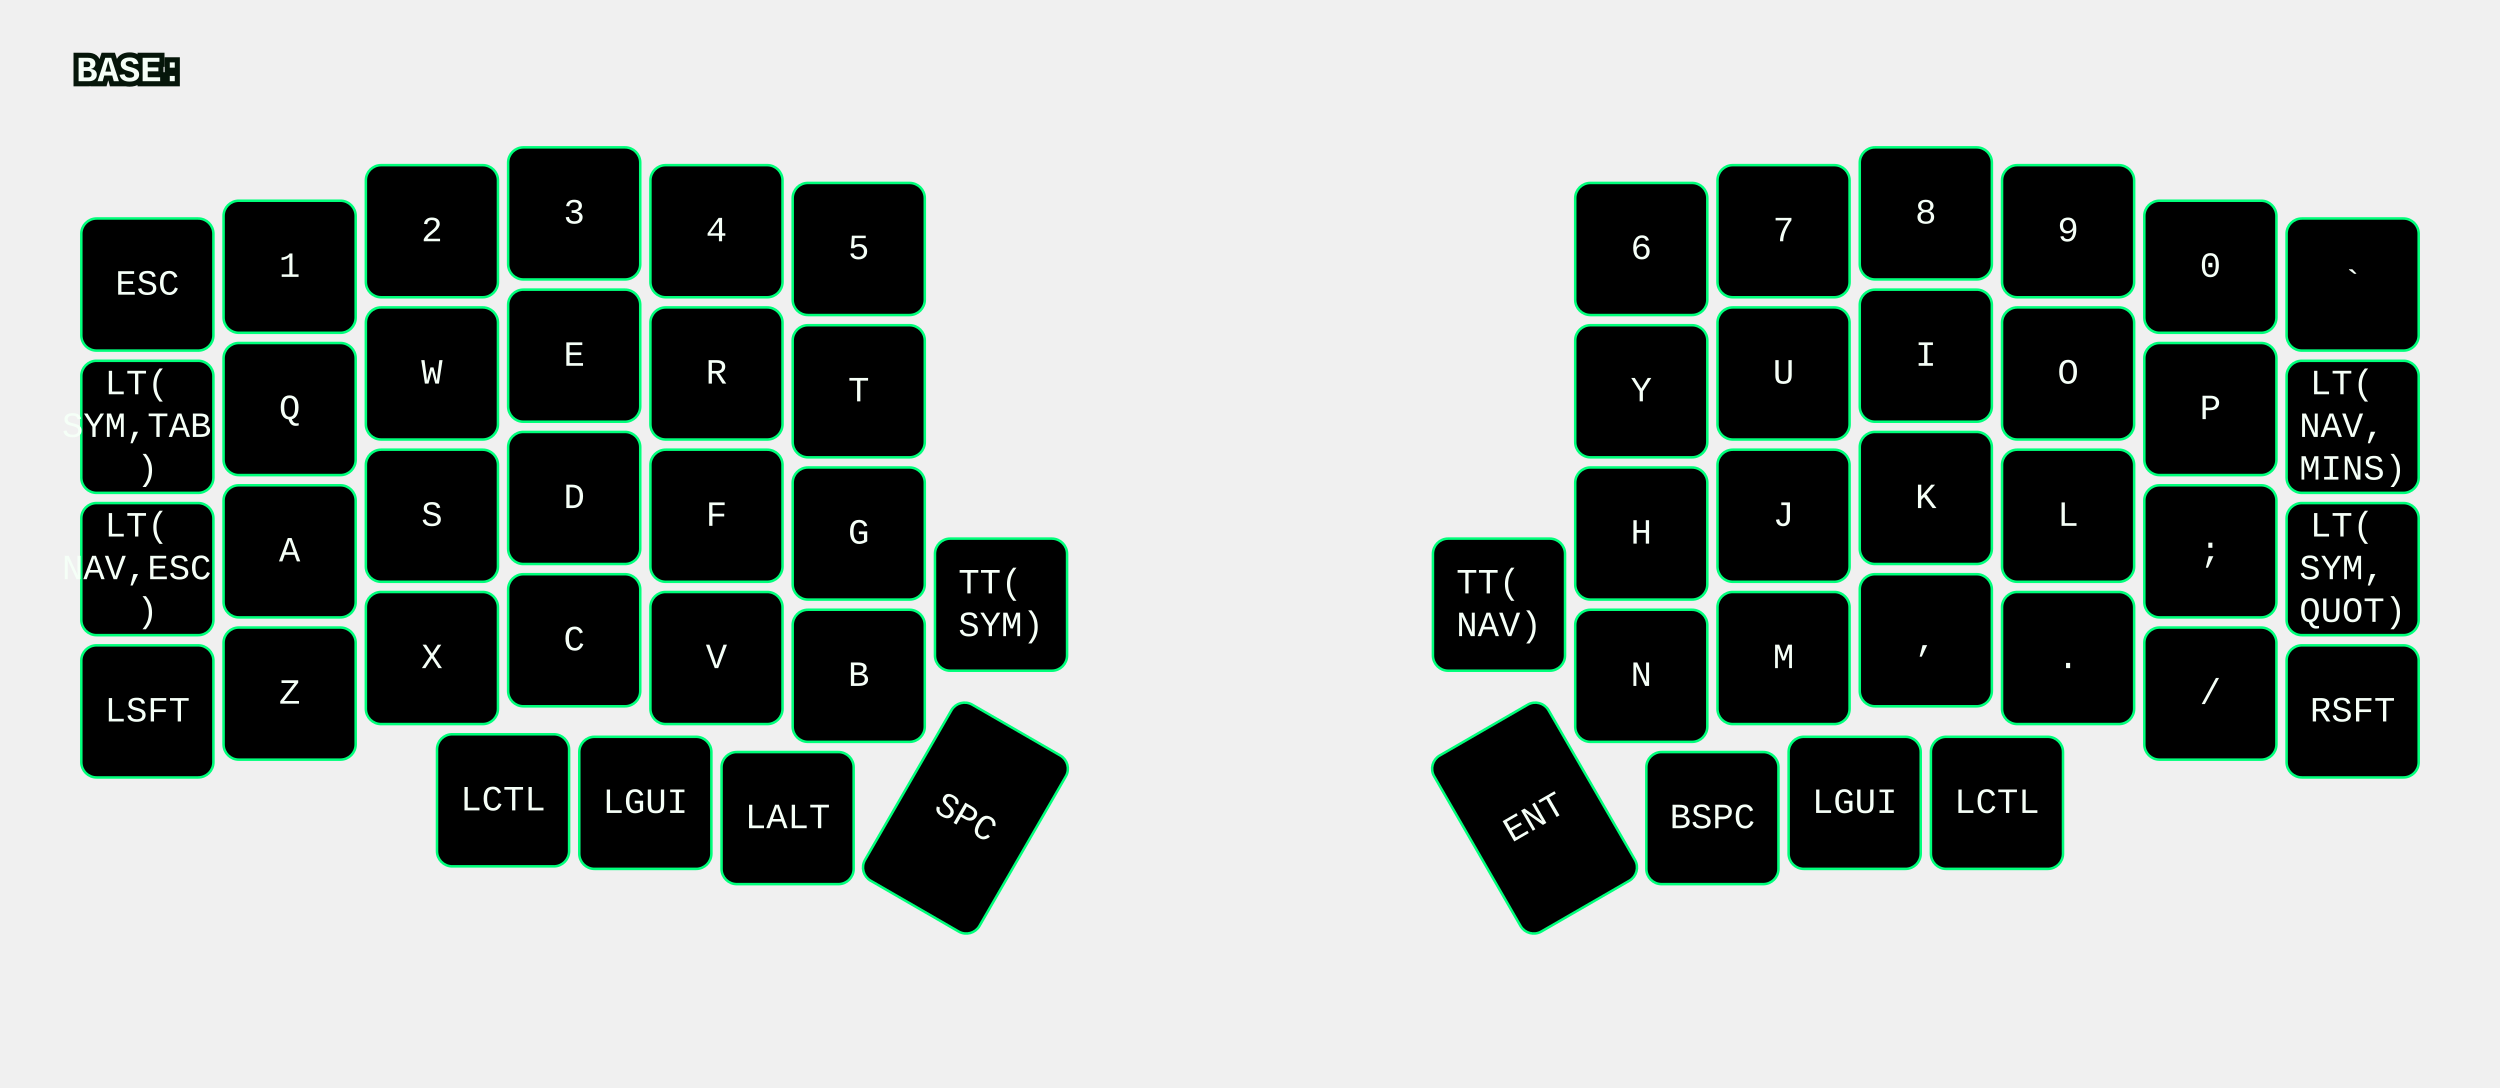
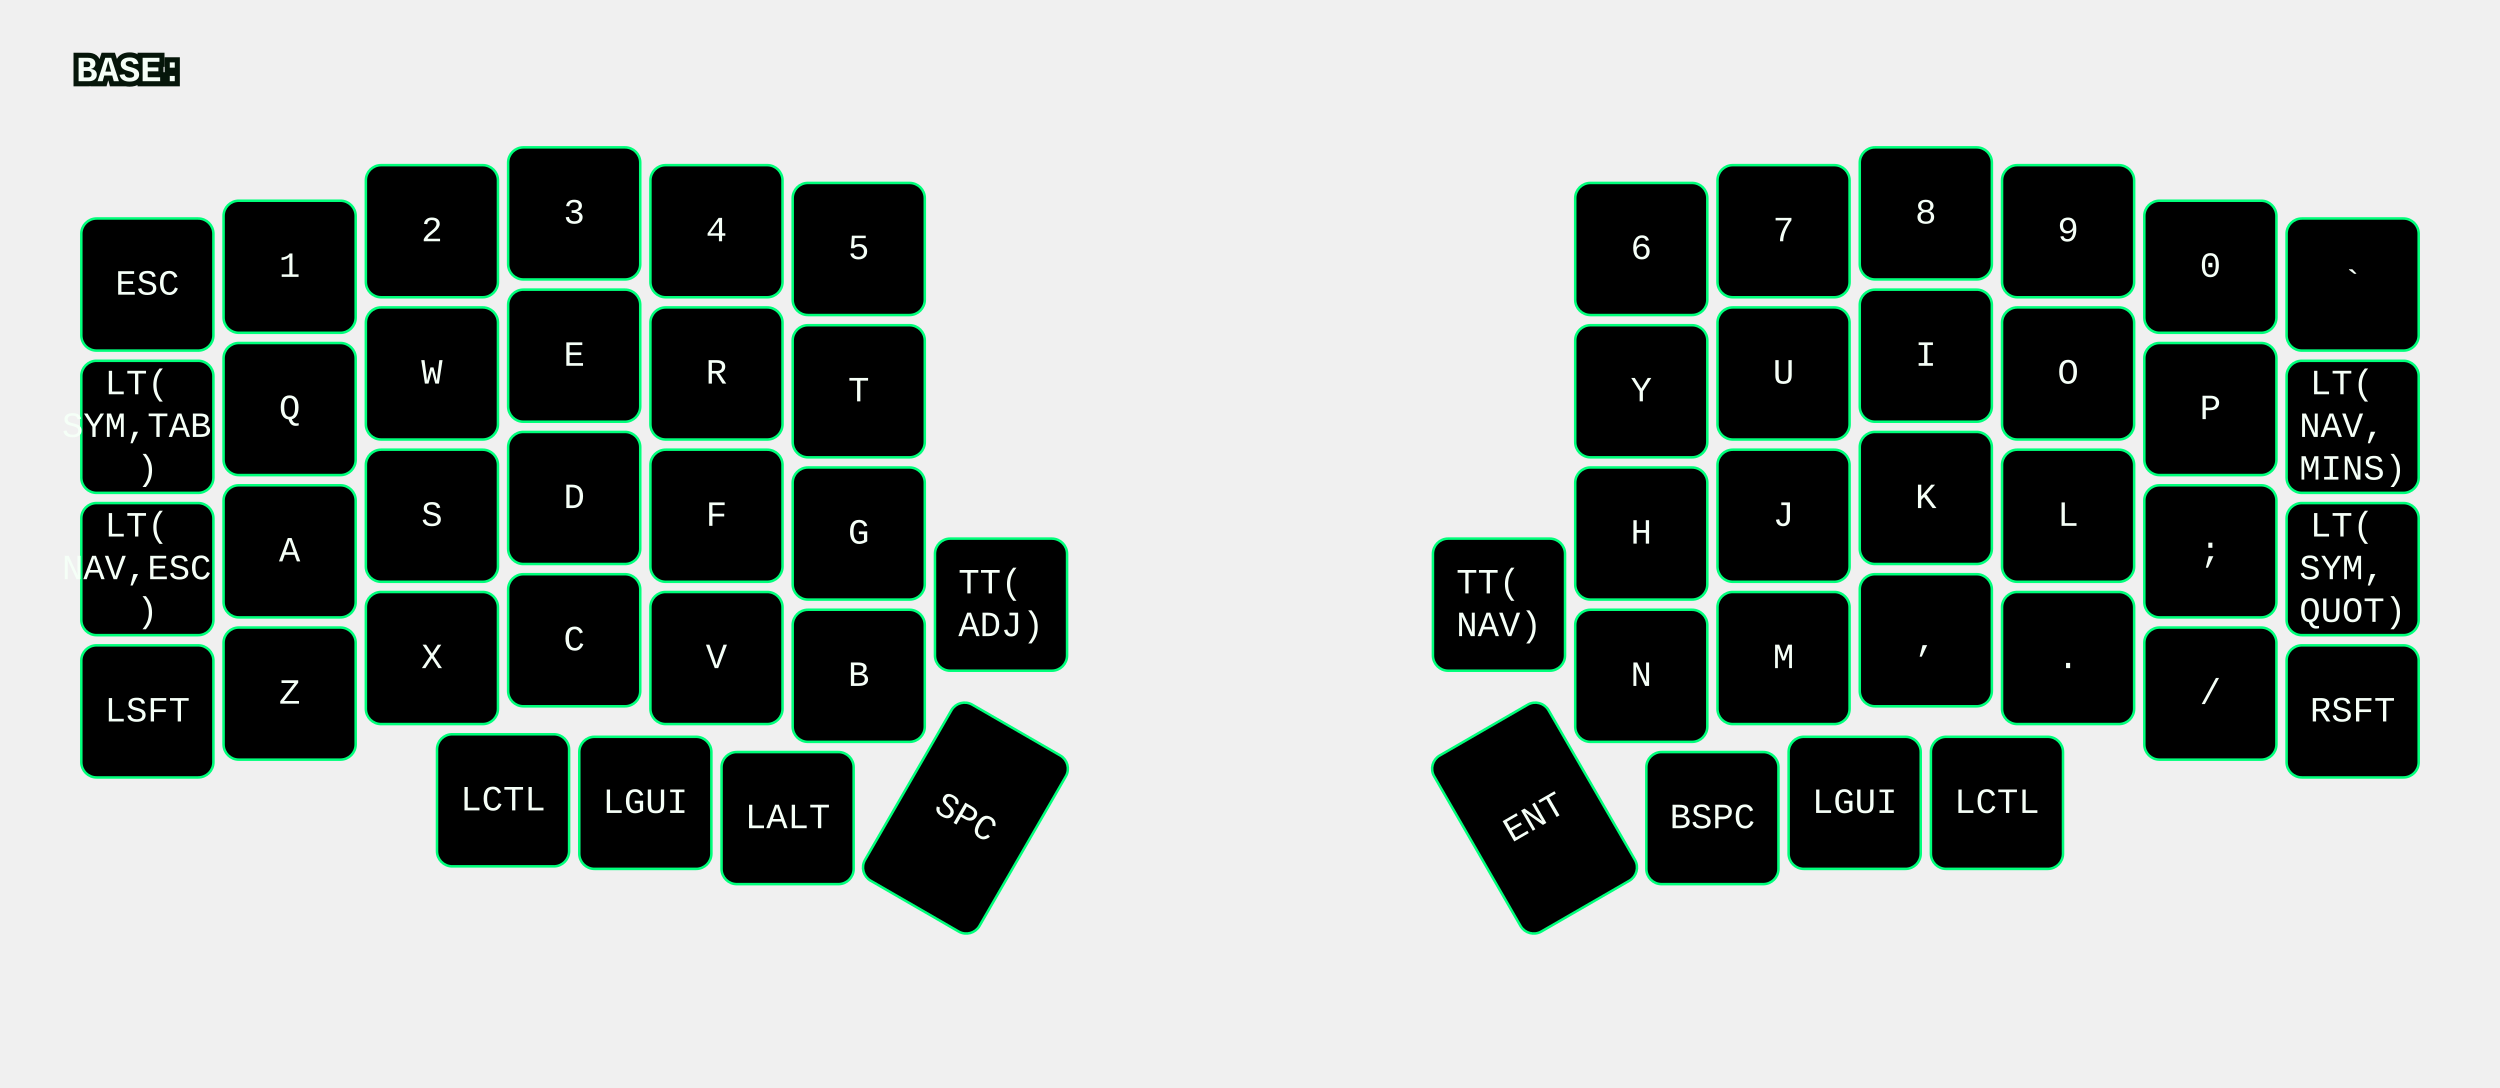
<svg xmlns="http://www.w3.org/2000/svg" width="984" height="428" viewBox="0 0 984 428" class="keymap">
  <style>/* inherit to force styles through use tags */
svg path {
    fill: inherit;
}

/* font and background color specifications */
svg.keymap {
    font-family: SFMono-Regular,Consolas,Liberation Mono,Menlo,monospace;
    font-size: 14px;
    font-kerning: normal;
    text-rendering: optimizeLegibility;
    fill: #24292e;
}

/* default key styling */
rect.key {
    fill: #f6f8fa;
}

rect.key, rect.combo {
    stroke: #c9cccf;
    stroke-width: 1;
}

/* default key side styling, only used is draw_key_sides is set */
rect.side {
    filter: brightness(90%);
}

/* color accent for combo boxes */
rect.combo, rect.combo-separate {
    fill: #cdf;
}

/* color accent for held keys */
rect.held, rect.combo.held {
    fill: #fdd;
}

/* color accent for ghost (optional) keys */
rect.ghost, rect.combo.ghost {
    stroke-dasharray: 4, 4;
    stroke-width: 2;
}

text {
    text-anchor: middle;
    dominant-baseline: middle;
}

/* styling for layer labels */
text.label {
    font-weight: bold;
    text-anchor: start;
    stroke: white;
    stroke-width: 4;
    paint-order: stroke;
}

/* styling for optional footer */
text.footer {
    text-anchor: end;
    dominant-baseline: auto;
    stroke: white;
    stroke-width: 4;
    paint-order: stroke;
}

/* styling for combo tap, and key non-tap label text */
text.combo, text.hold, text.shifted, text.left, text.right {
    font-size: 11px;
}

text.hold {
    text-anchor: middle;
    dominant-baseline: auto;
}

text.shifted {
    text-anchor: middle;
    dominant-baseline: hanging;
}

text.left {
    text-anchor: start;
}

text.right {
    text-anchor: end;
}

text.layer-activator {
    text-decoration: underline;
}

/* styling for hold/shifted label text in combo box */
text.combo.hold, text.combo.shifted, text.combo.left, text.combo.right {
    font-size: 8px;
}

/* lighter symbol for transparent keys */
text.trans {
    fill: #7b7e81;
}

/* styling for combo dendrons */
path.combo {
    stroke-width: 1;
    stroke: gray;
    fill: none;
}

/* Start Tabler Icons Cleanup */
/* cannot use height/width with glyphs */
.icon-tabler &gt; path {
    fill: inherit;
    stroke: inherit;
    stroke-width: 2;
}
/* hide tabler's default box */
.icon-tabler &gt; path[stroke="none"][fill="none"] {
    visibility: hidden;
}
/* End Tabler Icons Cleanup */

svg.keymap { fill: #d1d6db; }
rect.key { fill: #3f4750; }
rect.key, rect.combo { stroke: #60666c; }
rect.combo, rect.combo-separate { fill: #1f3d7a; }
rect.held, rect.combo.held { fill: #854747; }
text.label, text.footer { stroke: black; }
text.trans { fill: #7e8184; }
path.combo { stroke: #7f7f7f; }

svg.keymap {
  background: #06160a;
  fill: #f5fff7;
}
rect.key {
  fill: #000000;
}
rect.key, rect.combo {
  stroke: #00ff7b;
  stroke-width: 1;
}
rect.combo, rect.combo-separate {
  fill: #0d2a18;
}
rect.held, rect.combo.held {
  fill: #133622;
}
text.label, text.footer {
  stroke: #06160a;
}
text.trans {
  fill: #3d5f4b;
}
path.combo {
  stroke: #00ff7b;
}
</style>
  <g transform="translate(30, 0)" class="layer-BASE">
    <text x="0" y="28" class="label" id="BASE">BASE:</text>
    <g transform="translate(0, 56)">
      <g transform="translate(28, 56)" class="key keypos-0">
        <rect rx="6" ry="6" x="-26" y="-26" width="52" height="52" class="key" />
        <text x="0" y="0" class="key tap">ESC</text>
      </g>
      <g transform="translate(84, 49)" class="key keypos-1">
        <rect rx="6" ry="6" x="-26" y="-26" width="52" height="52" class="key" />
        <text x="0" y="0" class="key tap">1</text>
      </g>
      <g transform="translate(140, 35)" class="key keypos-2">
        <rect rx="6" ry="6" x="-26" y="-26" width="52" height="52" class="key" />
        <text x="0" y="0" class="key tap">2</text>
      </g>
      <g transform="translate(196, 28)" class="key keypos-3">
        <rect rx="6" ry="6" x="-26" y="-26" width="52" height="52" class="key" />
        <text x="0" y="0" class="key tap">3</text>
      </g>
      <g transform="translate(252, 35)" class="key keypos-4">
        <rect rx="6" ry="6" x="-26" y="-26" width="52" height="52" class="key" />
        <text x="0" y="0" class="key tap">4</text>
      </g>
      <g transform="translate(308, 42)" class="key keypos-5">
        <rect rx="6" ry="6" x="-26" y="-26" width="52" height="52" class="key" />
        <text x="0" y="0" class="key tap">5</text>
      </g>
      <g transform="translate(616, 42)" class="key keypos-6">
        <rect rx="6" ry="6" x="-26" y="-26" width="52" height="52" class="key" />
        <text x="0" y="0" class="key tap">6</text>
      </g>
      <g transform="translate(672, 35)" class="key keypos-7">
        <rect rx="6" ry="6" x="-26" y="-26" width="52" height="52" class="key" />
        <text x="0" y="0" class="key tap">7</text>
      </g>
      <g transform="translate(728, 28)" class="key keypos-8">
        <rect rx="6" ry="6" x="-26" y="-26" width="52" height="52" class="key" />
        <text x="0" y="0" class="key tap">8</text>
      </g>
      <g transform="translate(784, 35)" class="key keypos-9">
        <rect rx="6" ry="6" x="-26" y="-26" width="52" height="52" class="key" />
        <text x="0" y="0" class="key tap">9</text>
      </g>
      <g transform="translate(840, 49)" class="key keypos-10">
        <rect rx="6" ry="6" x="-26" y="-26" width="52" height="52" class="key" />
        <text x="0" y="0" class="key tap">0</text>
      </g>
      <g transform="translate(896, 56)" class="key keypos-11">
        <rect rx="6" ry="6" x="-26" y="-26" width="52" height="52" class="key" />
        <text x="0" y="0" class="key tap">`</text>
      </g>
      <g transform="translate(28, 112)" class="key keypos-12">
        <rect rx="6" ry="6" x="-26" y="-26" width="52" height="52" class="key" />
        <text x="0" y="0" class="key tap">
          <tspan x="0" dy="-1.2em">LT(</tspan>
          <tspan x="0" dy="1.2em">SYM,TAB</tspan>
          <tspan x="0" dy="1.2em">)</tspan>
        </text>
      </g>
      <g transform="translate(84, 105)" class="key keypos-13">
        <rect rx="6" ry="6" x="-26" y="-26" width="52" height="52" class="key" />
        <text x="0" y="0" class="key tap">Q</text>
      </g>
      <g transform="translate(140, 91)" class="key keypos-14">
        <rect rx="6" ry="6" x="-26" y="-26" width="52" height="52" class="key" />
        <text x="0" y="0" class="key tap">W</text>
      </g>
      <g transform="translate(196, 84)" class="key keypos-15">
        <rect rx="6" ry="6" x="-26" y="-26" width="52" height="52" class="key" />
        <text x="0" y="0" class="key tap">E</text>
      </g>
      <g transform="translate(252, 91)" class="key keypos-16">
        <rect rx="6" ry="6" x="-26" y="-26" width="52" height="52" class="key" />
        <text x="0" y="0" class="key tap">R</text>
      </g>
      <g transform="translate(308, 98)" class="key keypos-17">
        <rect rx="6" ry="6" x="-26" y="-26" width="52" height="52" class="key" />
        <text x="0" y="0" class="key tap">T</text>
      </g>
      <g transform="translate(616, 98)" class="key keypos-18">
        <rect rx="6" ry="6" x="-26" y="-26" width="52" height="52" class="key" />
        <text x="0" y="0" class="key tap">Y</text>
      </g>
      <g transform="translate(672, 91)" class="key keypos-19">
        <rect rx="6" ry="6" x="-26" y="-26" width="52" height="52" class="key" />
        <text x="0" y="0" class="key tap">U</text>
      </g>
      <g transform="translate(728, 84)" class="key keypos-20">
        <rect rx="6" ry="6" x="-26" y="-26" width="52" height="52" class="key" />
        <text x="0" y="0" class="key tap">I</text>
      </g>
      <g transform="translate(784, 91)" class="key keypos-21">
        <rect rx="6" ry="6" x="-26" y="-26" width="52" height="52" class="key" />
        <text x="0" y="0" class="key tap">O</text>
      </g>
      <g transform="translate(840, 105)" class="key keypos-22">
        <rect rx="6" ry="6" x="-26" y="-26" width="52" height="52" class="key" />
        <text x="0" y="0" class="key tap">P</text>
      </g>
      <g transform="translate(896, 112)" class="key keypos-23">
        <rect rx="6" ry="6" x="-26" y="-26" width="52" height="52" class="key" />
        <text x="0" y="0" class="key tap">
          <tspan x="0" dy="-1.2em">LT(</tspan>
          <tspan x="0" dy="1.2em">NAV,</tspan>
          <tspan x="0" dy="1.2em">MINS)</tspan>
        </text>
      </g>
      <g transform="translate(28, 168)" class="key keypos-24">
        <rect rx="6" ry="6" x="-26" y="-26" width="52" height="52" class="key" />
        <text x="0" y="0" class="key tap">
          <tspan x="0" dy="-1.2em">LT(</tspan>
          <tspan x="0" dy="1.2em">NAV,ESC</tspan>
          <tspan x="0" dy="1.2em">)</tspan>
        </text>
      </g>
      <g transform="translate(84, 161)" class="key keypos-25">
        <rect rx="6" ry="6" x="-26" y="-26" width="52" height="52" class="key" />
        <text x="0" y="0" class="key tap">A</text>
      </g>
      <g transform="translate(140, 147)" class="key keypos-26">
        <rect rx="6" ry="6" x="-26" y="-26" width="52" height="52" class="key" />
        <text x="0" y="0" class="key tap">S</text>
      </g>
      <g transform="translate(196, 140)" class="key keypos-27">
        <rect rx="6" ry="6" x="-26" y="-26" width="52" height="52" class="key" />
        <text x="0" y="0" class="key tap">D</text>
      </g>
      <g transform="translate(252, 147)" class="key keypos-28">
        <rect rx="6" ry="6" x="-26" y="-26" width="52" height="52" class="key" />
        <text x="0" y="0" class="key tap">F</text>
      </g>
      <g transform="translate(308, 154)" class="key keypos-29">
        <rect rx="6" ry="6" x="-26" y="-26" width="52" height="52" class="key" />
        <text x="0" y="0" class="key tap">G</text>
      </g>
      <g transform="translate(616, 154)" class="key keypos-30">
        <rect rx="6" ry="6" x="-26" y="-26" width="52" height="52" class="key" />
        <text x="0" y="0" class="key tap">H</text>
      </g>
      <g transform="translate(672, 147)" class="key keypos-31">
        <rect rx="6" ry="6" x="-26" y="-26" width="52" height="52" class="key" />
        <text x="0" y="0" class="key tap">J</text>
      </g>
      <g transform="translate(728, 140)" class="key keypos-32">
        <rect rx="6" ry="6" x="-26" y="-26" width="52" height="52" class="key" />
        <text x="0" y="0" class="key tap">K</text>
      </g>
      <g transform="translate(784, 147)" class="key keypos-33">
        <rect rx="6" ry="6" x="-26" y="-26" width="52" height="52" class="key" />
        <text x="0" y="0" class="key tap">L</text>
      </g>
      <g transform="translate(840, 161)" class="key keypos-34">
        <rect rx="6" ry="6" x="-26" y="-26" width="52" height="52" class="key" />
        <text x="0" y="0" class="key tap">;</text>
      </g>
      <g transform="translate(896, 168)" class="key keypos-35">
        <rect rx="6" ry="6" x="-26" y="-26" width="52" height="52" class="key" />
        <text x="0" y="0" class="key tap">
          <tspan x="0" dy="-1.2em">LT(</tspan>
          <tspan x="0" dy="1.2em">SYM,</tspan>
          <tspan x="0" dy="1.2em">QUOT)</tspan>
        </text>
      </g>
      <g transform="translate(28, 224)" class="key keypos-36">
        <rect rx="6" ry="6" x="-26" y="-26" width="52" height="52" class="key" />
        <text x="0" y="0" class="key tap">LSFT</text>
      </g>
      <g transform="translate(84, 217)" class="key keypos-37">
        <rect rx="6" ry="6" x="-26" y="-26" width="52" height="52" class="key" />
        <text x="0" y="0" class="key tap">Z</text>
      </g>
      <g transform="translate(140, 203)" class="key keypos-38">
        <rect rx="6" ry="6" x="-26" y="-26" width="52" height="52" class="key" />
        <text x="0" y="0" class="key tap">X</text>
      </g>
      <g transform="translate(196, 196)" class="key keypos-39">
        <rect rx="6" ry="6" x="-26" y="-26" width="52" height="52" class="key" />
        <text x="0" y="0" class="key tap">C</text>
      </g>
      <g transform="translate(252, 203)" class="key keypos-40">
        <rect rx="6" ry="6" x="-26" y="-26" width="52" height="52" class="key" />
        <text x="0" y="0" class="key tap">V</text>
      </g>
      <g transform="translate(308, 210)" class="key keypos-41">
        <rect rx="6" ry="6" x="-26" y="-26" width="52" height="52" class="key" />
        <text x="0" y="0" class="key tap">B</text>
      </g>
      <g transform="translate(364, 182)" class="key keypos-42">
        <rect rx="6" ry="6" x="-26" y="-26" width="52" height="52" class="key" />
        <text x="0" y="0" class="key tap">
          <tspan x="0" dy="-0.6em">TT(</tspan>
-           <tspan x="0" dy="1.2em">SYM)</tspan>
+           <tspan x="0" dy="1.2em">ADJ)</tspan>
        </text>
      </g>
      <g transform="translate(560, 182)" class="key keypos-43">
        <rect rx="6" ry="6" x="-26" y="-26" width="52" height="52" class="key" />
        <text x="0" y="0" class="key tap">
          <tspan x="0" dy="-0.6em">TT(</tspan>
          <tspan x="0" dy="1.2em">NAV)</tspan>
        </text>
      </g>
      <g transform="translate(616, 210)" class="key keypos-44">
        <rect rx="6" ry="6" x="-26" y="-26" width="52" height="52" class="key" />
        <text x="0" y="0" class="key tap">N</text>
      </g>
      <g transform="translate(672, 203)" class="key keypos-45">
        <rect rx="6" ry="6" x="-26" y="-26" width="52" height="52" class="key" />
        <text x="0" y="0" class="key tap">M</text>
      </g>
      <g transform="translate(728, 196)" class="key keypos-46">
        <rect rx="6" ry="6" x="-26" y="-26" width="52" height="52" class="key" />
        <text x="0" y="0" class="key tap">,</text>
      </g>
      <g transform="translate(784, 203)" class="key keypos-47">
        <rect rx="6" ry="6" x="-26" y="-26" width="52" height="52" class="key" />
        <text x="0" y="0" class="key tap">.</text>
      </g>
      <g transform="translate(840, 217)" class="key keypos-48">
        <rect rx="6" ry="6" x="-26" y="-26" width="52" height="52" class="key" />
        <text x="0" y="0" class="key tap">/</text>
      </g>
      <g transform="translate(896, 224)" class="key keypos-49">
        <rect rx="6" ry="6" x="-26" y="-26" width="52" height="52" class="key" />
        <text x="0" y="0" class="key tap">RSFT</text>
      </g>
      <g transform="translate(168, 259)" class="key keypos-50">
        <rect rx="6" ry="6" x="-26" y="-26" width="52" height="52" class="key" />
        <text x="0" y="0" class="key tap">LCTL</text>
      </g>
      <g transform="translate(224, 260)" class="key keypos-51">
        <rect rx="6" ry="6" x="-26" y="-26" width="52" height="52" class="key" />
        <text x="0" y="0" class="key tap">LGUI</text>
      </g>
      <g transform="translate(280, 266)" class="key keypos-52">
        <rect rx="6" ry="6" x="-26" y="-26" width="52" height="52" class="key" />
        <text x="0" y="0" class="key tap">LALT</text>
      </g>
      <g transform="translate(350, 266) rotate(30.0)" class="key keypos-53">
        <rect rx="6" ry="6" x="-26" y="-40" width="52" height="80" class="key" />
        <text x="0" y="0" class="key tap">SPC</text>
      </g>
      <g transform="translate(574, 266) rotate(-30.0)" class="key keypos-54">
        <rect rx="6" ry="6" x="-26" y="-40" width="52" height="80" class="key" />
        <text x="0" y="0" class="key tap">ENT</text>
      </g>
      <g transform="translate(644, 266)" class="key keypos-55">
        <rect rx="6" ry="6" x="-26" y="-26" width="52" height="52" class="key" />
        <text x="0" y="0" class="key tap">BSPC</text>
      </g>
      <g transform="translate(700, 260)" class="key keypos-56">
        <rect rx="6" ry="6" x="-26" y="-26" width="52" height="52" class="key" />
        <text x="0" y="0" class="key tap">LGUI</text>
      </g>
      <g transform="translate(756, 260)" class="key keypos-57">
        <rect rx="6" ry="6" x="-26" y="-26" width="52" height="52" class="key" />
        <text x="0" y="0" class="key tap">LCTL</text>
      </g>
    </g>
  </g>
</svg>
